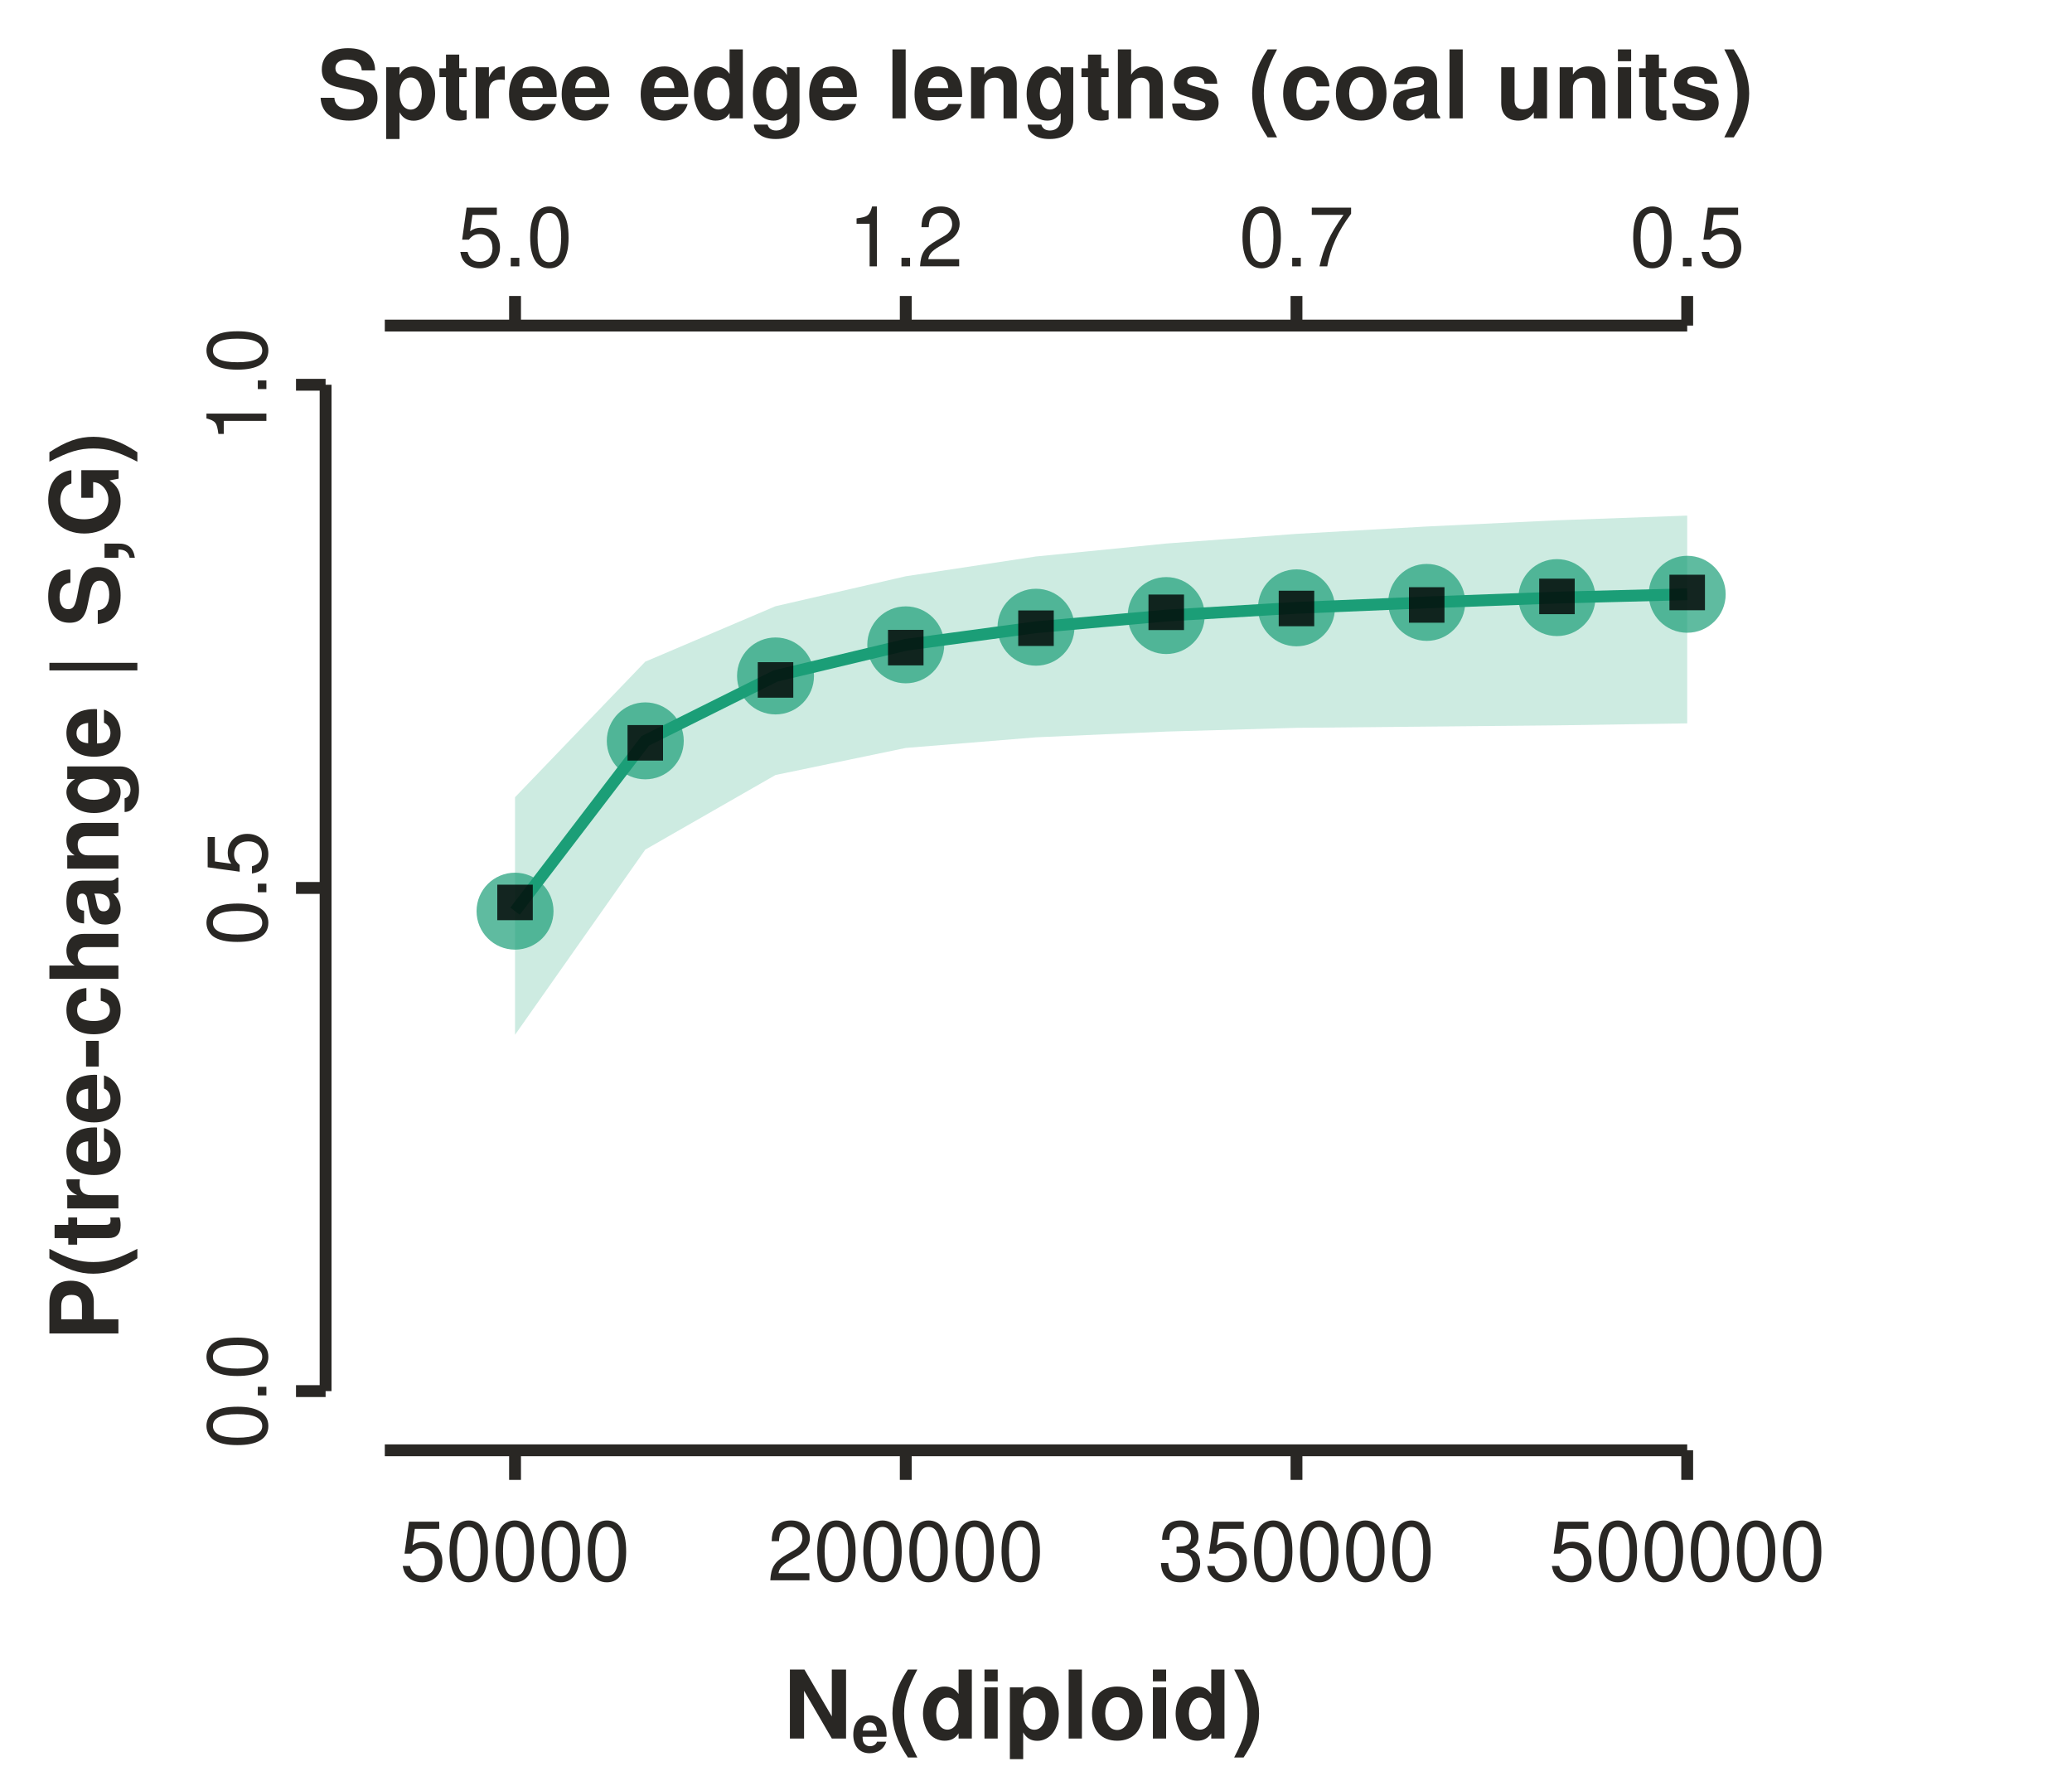
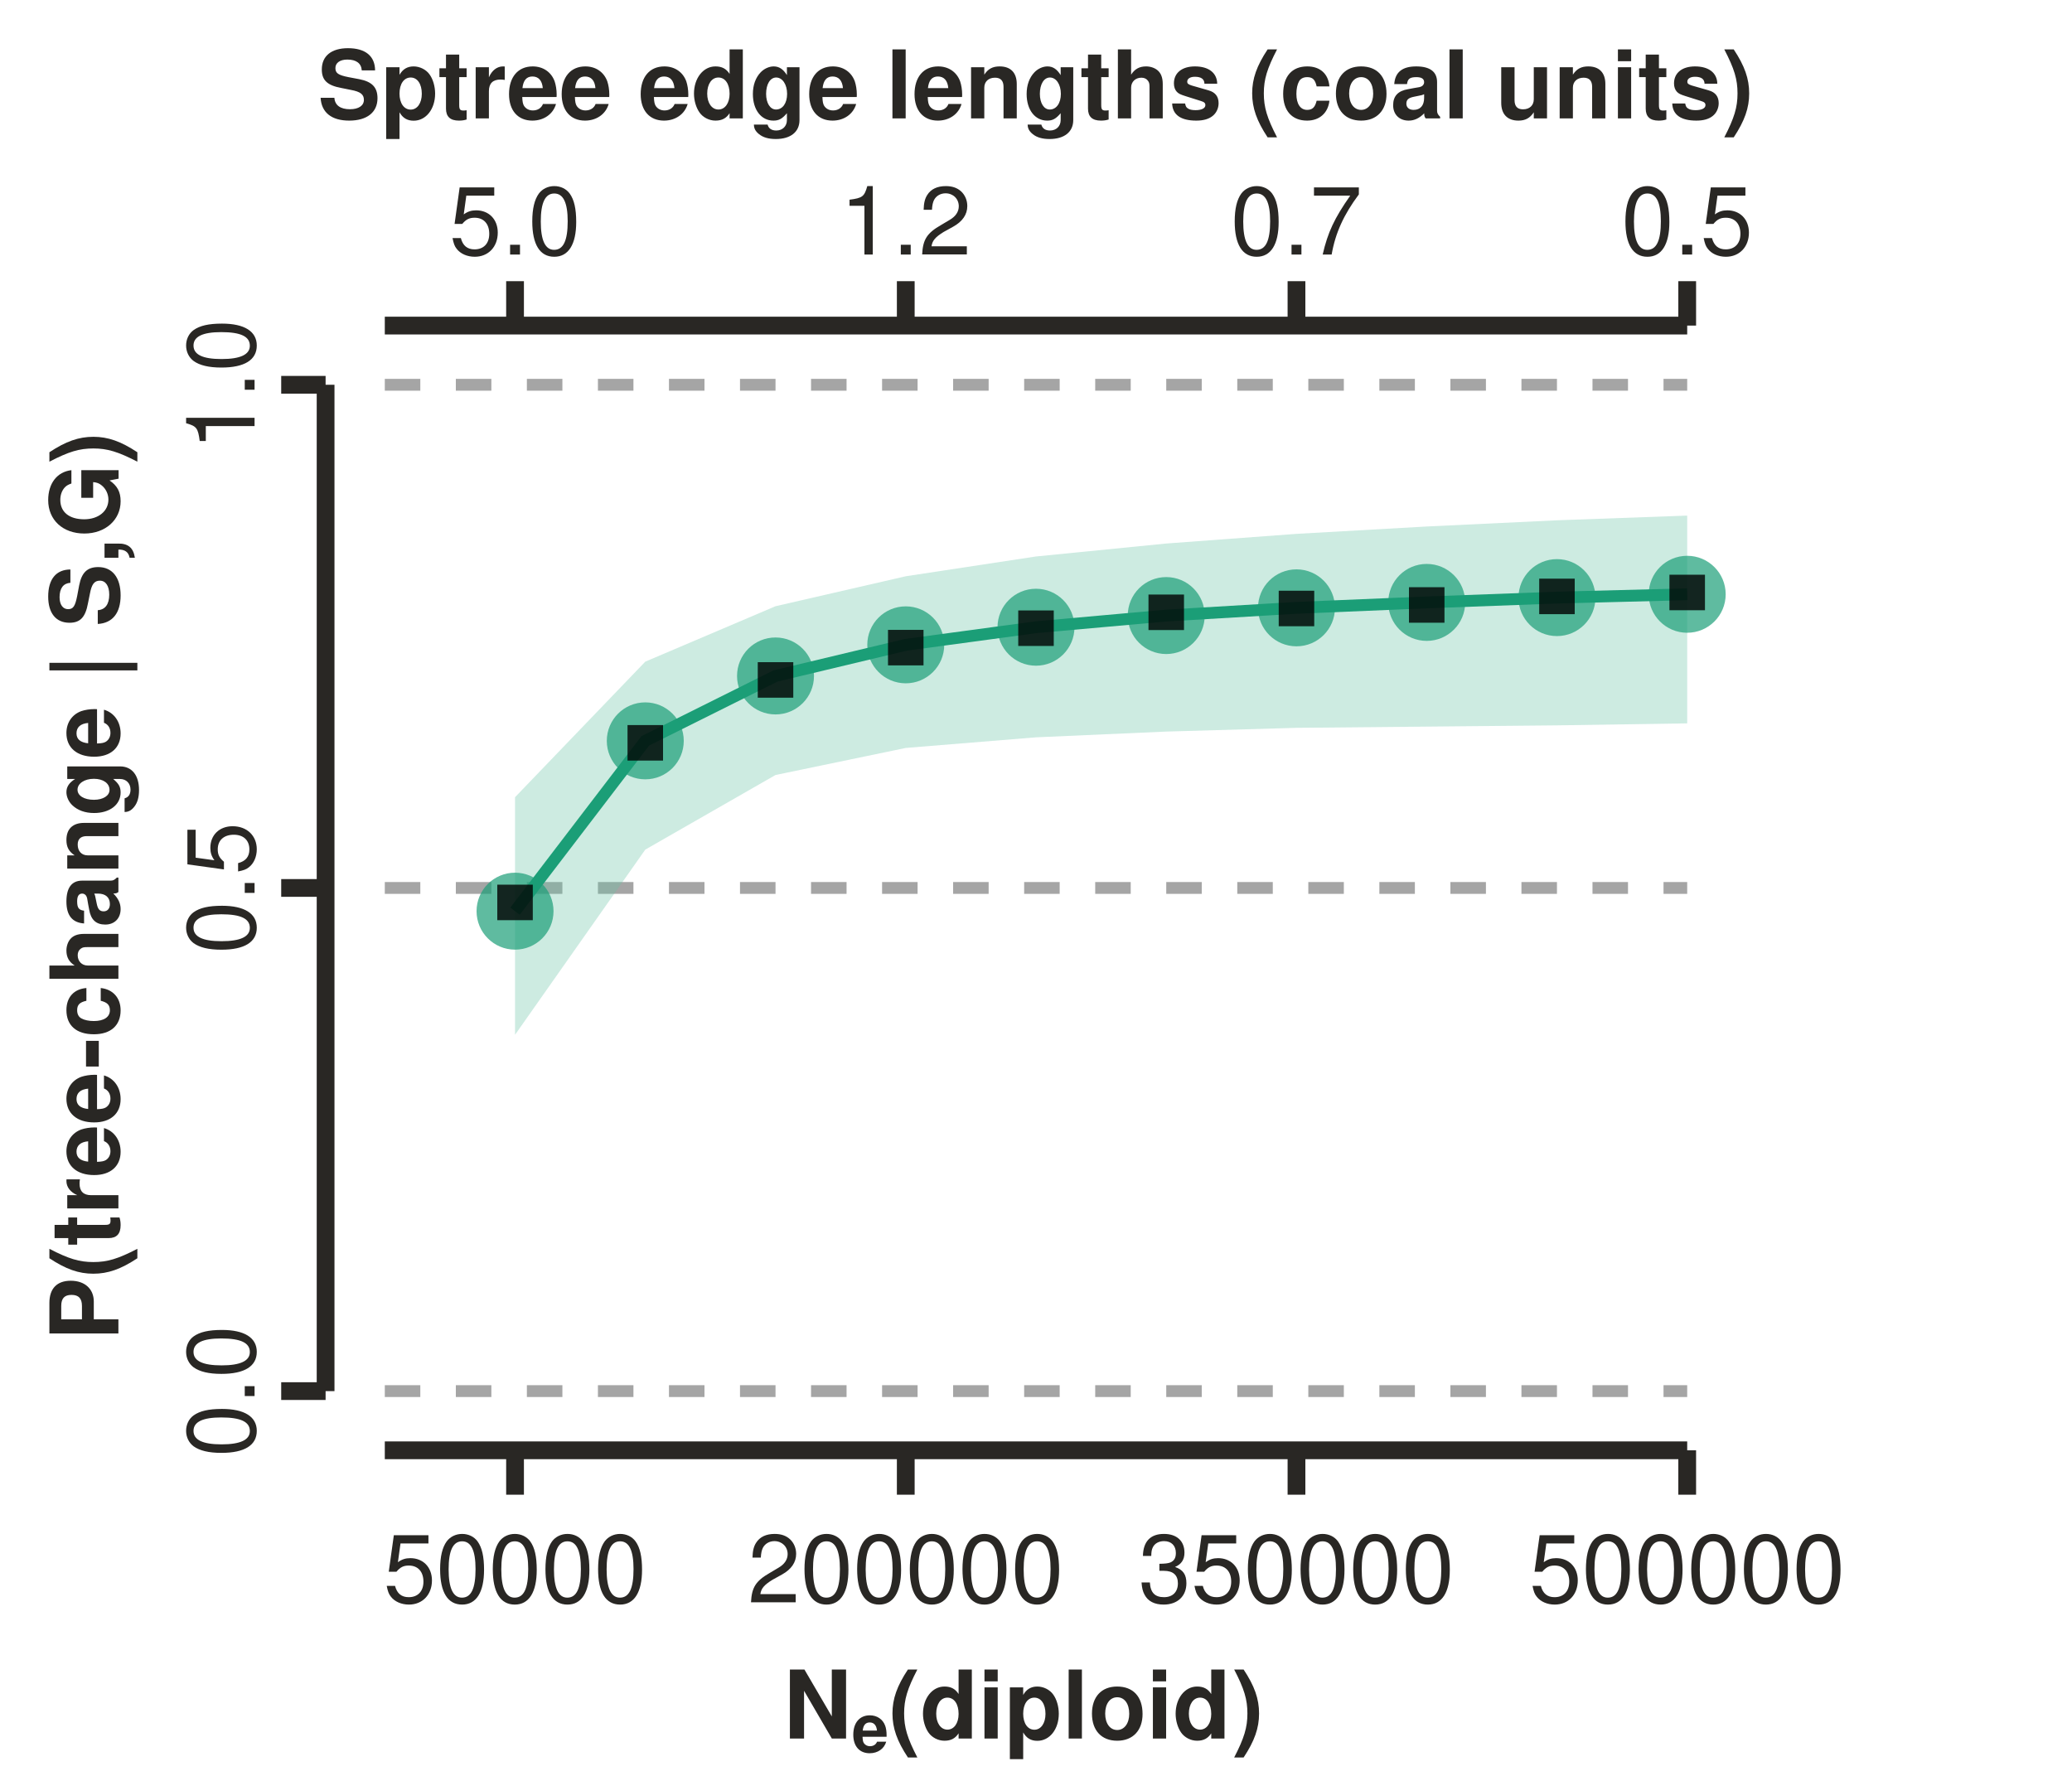
- <svg xmlns="http://www.w3.org/2000/svg" class="toyplot-canvas-Canvas" width="350.0px" height="300.0px" viewBox="0 0 350.0 300.0" preserveAspectRatio="xMidYMid meet" style="background-color:transparent;border-color:#292724;border-style:none;border-width:1.0;fill:rgb(16.1%,15.3%,14.1%);fill-opacity:1.0;font-family:Helvetica;font-size:12px;opacity:1.0;stroke:rgb(16.1%,15.3%,14.1%);stroke-opacity:1.0;stroke-width:1.0" id="tfb38a8f6b5da4628b852fcf894fea040">
-   <g class="toyplot-coordinates-Cartesian" id="tfddd63d3093144c6965e5ddc68320a52">
-     <clipPath id="t6971b1418870405eba6c1465c012d0f3">
+ <svg xmlns="http://www.w3.org/2000/svg" class="toyplot-canvas-Canvas" width="350.0px" height="300.0px" viewBox="0 0 350.0 300.0" preserveAspectRatio="xMidYMid meet" style="background-color:transparent;border-color:#292724;border-style:none;border-width:1.0;fill:rgb(16.1%,15.3%,14.1%);fill-opacity:1.0;font-family:Helvetica;font-size:12px;opacity:1.0;stroke:rgb(16.1%,15.3%,14.1%);stroke-opacity:1.0;stroke-width:1.0" id="tb6e341ea635647749dd4a65ae3d36a45">
+   <g class="toyplot-coordinates-Cartesian" id="td3b51214406446f0a787c9b0e6551675">
+     <clipPath id="tcf2a5aba374b47a9bfc14933e4357450">
      <rect x="55.0" y="55.0" width="240.0" height="190.0" />
    </clipPath>
-     <g clip-path="url(#t6971b1418870405eba6c1465c012d0f3)">
-       <g class="toyplot-mark-FillBoundaries" style="stroke:none" id="ta93c8eda3e6a4c1a93c4e8248a1e86b7">
+     <g clip-path="url(#tcf2a5aba374b47a9bfc14933e4357450)">
+       <g class="toyplot-mark-AxisLines" style="stroke:rgb(50.2%,50.2%,50.2%);stroke-dasharray:6,6;stroke-opacity:0.7;stroke-width:2" id="tef44b68cf49f4aa7b181d54baad8f36f">
+         <g class="toyplot-Series">
+           <line class="toyplot-Datum" y1="235.0" y2="235.0" x1="65.0" x2="285.0" style="opacity:1.0;stroke:rgb(50.2%,50.2%,50.2%);stroke-dasharray:6,6;stroke-opacity:0.7;stroke-width:2" />
+           <line class="toyplot-Datum" y1="150.0" y2="150.0" x1="65.0" x2="285.0" style="opacity:1.0;stroke:rgb(50.2%,50.2%,50.2%);stroke-dasharray:6,6;stroke-opacity:0.7;stroke-width:2" />
+           <line class="toyplot-Datum" y1="65.0" y2="65.0" x1="65.0" x2="285.0" style="opacity:1.0;stroke:rgb(50.2%,50.2%,50.2%);stroke-dasharray:6,6;stroke-opacity:0.7;stroke-width:2" />
+         </g>
+       </g>
+       <g class="toyplot-mark-FillBoundaries" style="stroke:none" id="ta9b1e6da276948c8b7cf5cb44c231192">
        <polygon points="87.0,174.803 109.0,143.525 131.0,130.921 153.0,126.35 175.0,124.556 197.0,123.584 219.0,122.953 241.0,122.746 263.0,122.535 285.0,122.198 285.0,87.1 263.0,87.894 241.0,88.941 219.0,90.185 197.0,91.817 175.0,94.005 153.0,97.348 131.0,102.41 109.0,111.774 87.0,134.673" style="fill:rgb(40%,76.1%,64.7%);fill-opacity:1.0;opacity:0.33;stroke:none" />
      </g>
-       <g class="toyplot-mark-Plot" style="fill:none" id="t59e799dcea114a5c8cc6be986f759881">
+       <g class="toyplot-mark-Plot" style="fill:none" id="td4f2b79897a04551ad1b72fe1bc02c70">
        <g class="toyplot-Series">
          <path d="M 87.0 153.924 L 109.0 125.153 L 131.0 114.189 L 153.0 108.932 L 175.0 105.957 L 197.0 103.987 L 219.0 102.682 L 241.0 101.765 L 263.0 100.953 L 285.0 100.391" style="stroke:rgb(10.6%,62%,46.7%);stroke-opacity:1.0;stroke-width:2.0" />
        </g>
      </g>
-       <g class="toyplot-mark-Point" id="t537ad1f12d6a43249d3bbb73576c6c1a">
+       <g class="toyplot-mark-Point" id="tc11e39a009b846198525720869497cf9">
        <g class="toyplot-Series">
          <g style="fill:rgb(10.6%,62%,46.7%);fill-opacity:1.0;opacity:0.7;stroke:rgb(10.6%,62%,46.7%);stroke-opacity:1.0" class="toyplot-Datum" transform="translate(87.0, 153.9235)">
            <circle r="6.0" />
          </g>
          <g style="fill:rgb(10.6%,62%,46.7%);fill-opacity:1.0;opacity:0.7;stroke:rgb(10.6%,62%,46.7%);stroke-opacity:1.0" class="toyplot-Datum" transform="translate(109.0, 125.1528)">
            <circle r="6.0" />
          </g>
          <g style="fill:rgb(10.6%,62%,46.7%);fill-opacity:1.0;opacity:0.7;stroke:rgb(10.6%,62%,46.7%);stroke-opacity:1.0" class="toyplot-Datum" transform="translate(131.0, 114.1887)">
            <circle r="6.0" />
          </g>
          <g style="fill:rgb(10.6%,62%,46.7%);fill-opacity:1.0;opacity:0.7;stroke:rgb(10.6%,62%,46.7%);stroke-opacity:1.0" class="toyplot-Datum" transform="translate(153.0, 108.9322)">
            <circle r="6.0" />
          </g>
          <g style="fill:rgb(10.6%,62%,46.7%);fill-opacity:1.0;opacity:0.7;stroke:rgb(10.6%,62%,46.7%);stroke-opacity:1.0" class="toyplot-Datum" transform="translate(175.0, 105.9571)">
            <circle r="6.0" />
          </g>
          <g style="fill:rgb(10.6%,62%,46.7%);fill-opacity:1.0;opacity:0.7;stroke:rgb(10.6%,62%,46.7%);stroke-opacity:1.0" class="toyplot-Datum" transform="translate(197.0, 103.9869)">
            <circle r="6.0" />
          </g>
          <g style="fill:rgb(10.6%,62%,46.7%);fill-opacity:1.0;opacity:0.7;stroke:rgb(10.6%,62%,46.7%);stroke-opacity:1.0" class="toyplot-Datum" transform="translate(219.0, 102.6822)">
            <circle r="6.0" />
          </g>
          <g style="fill:rgb(10.6%,62%,46.7%);fill-opacity:1.0;opacity:0.7;stroke:rgb(10.6%,62%,46.7%);stroke-opacity:1.0" class="toyplot-Datum" transform="translate(241.0, 101.7651)">
            <circle r="6.0" />
          </g>
          <g style="fill:rgb(10.6%,62%,46.7%);fill-opacity:1.0;opacity:0.7;stroke:rgb(10.6%,62%,46.7%);stroke-opacity:1.0" class="toyplot-Datum" transform="translate(263.0, 100.9533)">
            <circle r="6.0" />
          </g>
          <g style="fill:rgb(10.6%,62%,46.7%);fill-opacity:1.0;opacity:0.7;stroke:rgb(10.6%,62%,46.7%);stroke-opacity:1.0" class="toyplot-Datum" transform="translate(285.0, 100.3913)">
            <circle r="6.0" />
          </g>
        </g>
      </g>
-       <g class="toyplot-mark-Point" id="t7b32d20d4431440fa728b8c041288e26">
+       <g class="toyplot-mark-Point" id="tc46dd171b5d44fbfbe80020748ef66a3">
        <g class="toyplot-Series">
          <g style="fill:rgb(0%,0%,0%);fill-opacity:1.0;opacity:0.8;stroke:none" class="toyplot-Datum" transform="translate(87.0, 152.448)">
            <rect x="-3.0" y="-3.0" width="6.0" height="6.0" />
          </g>
          <g style="fill:rgb(0%,0%,0%);fill-opacity:1.0;opacity:0.8;stroke:none" class="toyplot-Datum" transform="translate(109.0, 125.486)">
            <rect x="-3.0" y="-3.0" width="6.0" height="6.0" />
          </g>
          <g style="fill:rgb(0%,0%,0%);fill-opacity:1.0;opacity:0.8;stroke:none" class="toyplot-Datum" transform="translate(131.0, 114.861)">
            <rect x="-3.0" y="-3.0" width="6.0" height="6.0" />
          </g>
          <g style="fill:rgb(0%,0%,0%);fill-opacity:1.0;opacity:0.8;stroke:none" class="toyplot-Datum" transform="translate(153.0, 109.404)">
            <rect x="-3.0" y="-3.0" width="6.0" height="6.0" />
          </g>
          <g style="fill:rgb(0%,0%,0%);fill-opacity:1.0;opacity:0.8;stroke:none" class="toyplot-Datum" transform="translate(175.0, 106.123)">
            <rect x="-3.0" y="-3.0" width="6.0" height="6.0" />
          </g>
          <g style="fill:rgb(0%,0%,0%);fill-opacity:1.0;opacity:0.8;stroke:none" class="toyplot-Datum" transform="translate(197.0, 103.437)">
            <rect x="-3.0" y="-3.0" width="6.0" height="6.0" />
          </g>
          <g style="fill:rgb(0%,0%,0%);fill-opacity:1.0;opacity:0.8;stroke:none" class="toyplot-Datum" transform="translate(219.0, 102.791)">
            <rect x="-3.0" y="-3.0" width="6.0" height="6.0" />
          </g>
          <g style="fill:rgb(0%,0%,0%);fill-opacity:1.0;opacity:0.8;stroke:none" class="toyplot-Datum" transform="translate(241.0, 102.196)">
            <rect x="-3.0" y="-3.0" width="6.0" height="6.0" />
          </g>
          <g style="fill:rgb(0%,0%,0%);fill-opacity:1.0;opacity:0.8;stroke:none" class="toyplot-Datum" transform="translate(263.0, 100.751)">
            <rect x="-3.0" y="-3.0" width="6.0" height="6.0" />
          </g>
          <g style="fill:rgb(0%,0%,0%);fill-opacity:1.0;opacity:0.8;stroke:none" class="toyplot-Datum" transform="translate(285.0, 100.088)">
            <rect x="-3.0" y="-3.0" width="6.0" height="6.0" />
          </g>
        </g>
      </g>
    </g>
-     <g class="toyplot-coordinates-Axis" id="tb8fbf4b4b17f4231bdf483383648d1b9" transform="translate(65.0,235.0)translate(0,10.0)">
-       <line x1="0" y1="0" x2="220.0" y2="0" style="stroke-width:2" />
+     <g class="toyplot-coordinates-Axis" id="t4508fdd1ad0c4d1196a3491b827c9d5f" transform="translate(65.0,235.0)translate(0,10.0)">
+       <line x1="0" y1="0" x2="220.0" y2="0" style="stroke-width:3" />
      <g>
-         <line x1="22.0" y1="5.0" x2="22.0" y2="0" style="stroke-width:2" />
-         <line x1="88.0" y1="5.0" x2="88.0" y2="0" style="stroke-width:2" />
-         <line x1="154.0" y1="5.0" x2="154.0" y2="0" style="stroke-width:2" />
-         <line x1="220.0" y1="5.0" x2="220.0" y2="0" style="stroke-width:2" />
+         <line x1="22.0" y1="7.5" x2="22.0" y2="0" style="stroke-width:3" />
+         <line x1="88.0" y1="7.5" x2="88.0" y2="0" style="stroke-width:3" />
+         <line x1="154.0" y1="7.5" x2="154.0" y2="0" style="stroke-width:3" />
+         <line x1="220.0" y1="7.5" x2="220.0" y2="0" style="stroke-width:3" />
      </g>
      <g>
-         <g transform="translate(22.0,10.0)">
-           <text x="-19.46" y="11.977" style="fill:rgb(16.1%,15.3%,14.1%);fill-opacity:1.0;font-family:helvetica;font-size:14.0px;font-weight:normal;stroke:none;vertical-align:baseline;white-space:pre">50000</text>
+         <g transform="translate(22.0,12.0)">
+           <text x="-22.24" y="13.688" style="fill:rgb(16.1%,15.3%,14.1%);fill-opacity:1.0;font-family:helvetica;font-size:16.0px;font-weight:normal;stroke:none;vertical-align:baseline;white-space:pre">50000</text>
        </g>
-         <g transform="translate(88.0,10.0)">
-           <text x="-23.352" y="11.977" style="fill:rgb(16.1%,15.3%,14.1%);fill-opacity:1.0;font-family:helvetica;font-size:14.0px;font-weight:normal;stroke:none;vertical-align:baseline;white-space:pre">200000</text>
+         <g transform="translate(88.0,12.0)">
+           <text x="-26.688" y="13.688" style="fill:rgb(16.1%,15.3%,14.1%);fill-opacity:1.0;font-family:helvetica;font-size:16.0px;font-weight:normal;stroke:none;vertical-align:baseline;white-space:pre">200000</text>
        </g>
-         <g transform="translate(154.0,10.0)">
-           <text x="-23.352" y="11.977" style="fill:rgb(16.1%,15.3%,14.1%);fill-opacity:1.0;font-family:helvetica;font-size:14.0px;font-weight:normal;stroke:none;vertical-align:baseline;white-space:pre">350000</text>
+         <g transform="translate(154.0,12.0)">
+           <text x="-26.688" y="13.688" style="fill:rgb(16.1%,15.3%,14.1%);fill-opacity:1.0;font-family:helvetica;font-size:16.0px;font-weight:normal;stroke:none;vertical-align:baseline;white-space:pre">350000</text>
        </g>
-         <g transform="translate(220.0,10.0)">
-           <text x="-23.352" y="11.977" style="fill:rgb(16.1%,15.3%,14.1%);fill-opacity:1.0;font-family:helvetica;font-size:14.0px;font-weight:normal;stroke:none;vertical-align:baseline;white-space:pre">500000</text>
+         <g transform="translate(220.0,12.0)">
+           <text x="-26.688" y="13.688" style="fill:rgb(16.1%,15.3%,14.1%);fill-opacity:1.0;font-family:helvetica;font-size:16.0px;font-weight:normal;stroke:none;vertical-align:baseline;white-space:pre">500000</text>
        </g>
      </g>
      <g transform="translate(110.0,35.0)">
        <text x="-42.666" y="13.688" style="fill:rgb(16.1%,15.3%,14.1%);fill-opacity:1.0;font-family:helvetica;font-size:16.0px;font-weight:bold;stroke:none;vertical-align:baseline;white-space:pre">N</text>
        <text x="-31.114" y="15.928" style="fill:rgb(16.1%,15.3%,14.1%);fill-opacity:1.0;font-family:helvetica;font-size:11.2px;font-weight:bold;stroke:none;vertical-align:baseline;white-space:pre">e</text>
        <text x="-24.886" y="13.688" style="fill:rgb(16.1%,15.3%,14.1%);fill-opacity:1.0;font-family:helvetica;font-size:16.0px;font-weight:bold;stroke:none;vertical-align:baseline;white-space:pre"> (diploid)</text>
      </g>
      <g class="toyplot-coordinates-Axis-coordinates" style="visibility:hidden" transform="">
-         <line x1="0" x2="0" y1="-5.0" y2="7.5" style="stroke:rgb(43.9%,50.2%,56.5%);stroke-opacity:1.0;stroke-width:1.0" />
-         <text x="0" y="-10.0" style="alignment-baseline:alphabetic;fill:rgb(43.9%,50.2%,56.5%);fill-opacity:1.0;font-size:10px;font-weight:normal;stroke:none;text-anchor:middle" />
+         <line x1="0" x2="0" y1="-6.0" y2="9.0" style="stroke:rgb(43.9%,50.2%,56.5%);stroke-opacity:1.0;stroke-width:1.0" />
+         <text x="0" y="-12.0" style="alignment-baseline:alphabetic;fill:rgb(43.9%,50.2%,56.5%);fill-opacity:1.0;font-size:10px;font-weight:normal;stroke:none;text-anchor:middle" />
      </g>
    </g>
-     <g class="toyplot-coordinates-Axis" id="tba5c4841f3304a4da7d3304886670205" transform="translate(65.0,235.0)rotate(-90.0)translate(0,-10.0)">
-       <line x1="0" y1="0" x2="170.0" y2="0" style="stroke-width:2" />
+     <g class="toyplot-coordinates-Axis" id="tc5c279fb9b8a4d3c873acc077c6a472f" transform="translate(65.0,235.0)rotate(-90.0)translate(0,-10.0)">
+       <line x1="0" y1="0" x2="170.0" y2="0" style="stroke-width:3" />
      <g>
-         <line x1="0.0" y1="-5.0" x2="0.0" y2="0" style="stroke-width:2" />
-         <line x1="85.0" y1="-5.0" x2="85.0" y2="0" style="stroke-width:2" />
-         <line x1="170.0" y1="-5.0" x2="170.0" y2="0" style="stroke-width:2" />
+         <line x1="0.0" y1="-7.5" x2="0.0" y2="0" style="stroke-width:3" />
+         <line x1="85.0" y1="-7.5" x2="85.0" y2="0" style="stroke-width:3" />
+         <line x1="170.0" y1="-7.5" x2="170.0" y2="0" style="stroke-width:3" />
      </g>
      <g>
-         <g transform="translate(0.0,-10.0)">
-           <text x="-9.73" y="0.0" style="fill:rgb(16.1%,15.3%,14.1%);fill-opacity:1.0;font-family:helvetica;font-size:14.0px;font-weight:normal;stroke:none;vertical-align:baseline;white-space:pre">0.0</text>
+         <g transform="translate(0.0,-12.0)">
+           <text x="-11.12" y="0.0" style="fill:rgb(16.1%,15.3%,14.1%);fill-opacity:1.0;font-family:helvetica;font-size:16.0px;font-weight:normal;stroke:none;vertical-align:baseline;white-space:pre">0.0</text>
        </g>
-         <g transform="translate(85.0,-10.0)">
-           <text x="-9.73" y="0.0" style="fill:rgb(16.1%,15.3%,14.1%);fill-opacity:1.0;font-family:helvetica;font-size:14.0px;font-weight:normal;stroke:none;vertical-align:baseline;white-space:pre">0.5</text>
+         <g transform="translate(85.0,-12.0)">
+           <text x="-11.12" y="0.0" style="fill:rgb(16.1%,15.3%,14.1%);fill-opacity:1.0;font-family:helvetica;font-size:16.0px;font-weight:normal;stroke:none;vertical-align:baseline;white-space:pre">0.5</text>
        </g>
-         <g transform="translate(170.0,-10.0)">
-           <text x="-9.73" y="0.0" style="fill:rgb(16.1%,15.3%,14.1%);fill-opacity:1.0;font-family:helvetica;font-size:14.0px;font-weight:normal;stroke:none;vertical-align:baseline;white-space:pre">1.0</text>
+         <g transform="translate(170.0,-12.0)">
+           <text x="-11.12" y="0.0" style="fill:rgb(16.1%,15.3%,14.1%);fill-opacity:1.0;font-family:helvetica;font-size:16.0px;font-weight:normal;stroke:none;vertical-align:baseline;white-space:pre">1.0</text>
        </g>
      </g>
      <g transform="translate(85.0,-35.0)">
        <text x="-76.48" y="0.0" style="fill:rgb(16.1%,15.3%,14.1%);fill-opacity:1.0;font-family:helvetica;font-size:16.0px;font-weight:bold;stroke:none;vertical-align:baseline;white-space:pre">P(tree-change | S,G)</text>
      </g>
      <g class="toyplot-coordinates-Axis-coordinates" style="visibility:hidden" transform="">
-         <line x1="0" x2="0" y1="5.0" y2="-7.5" style="stroke:rgb(43.9%,50.2%,56.5%);stroke-opacity:1.0;stroke-width:1.0" />
-         <text x="0" y="10.0" style="alignment-baseline:hanging;fill:rgb(43.9%,50.2%,56.5%);fill-opacity:1.0;font-size:10px;font-weight:normal;stroke:none;text-anchor:middle" />
+         <line x1="0" x2="0" y1="6.0" y2="-9.0" style="stroke:rgb(43.9%,50.2%,56.5%);stroke-opacity:1.0;stroke-width:1.0" />
+         <text x="0" y="12.0" style="alignment-baseline:hanging;fill:rgb(43.9%,50.2%,56.5%);fill-opacity:1.0;font-size:10px;font-weight:normal;stroke:none;text-anchor:middle" />
      </g>
    </g>
  </g>
-   <g class="toyplot-coordinates-Cartesian" id="tf068ef24f4684afa852e4e5f59229e5c">
-     <clipPath id="t233928d5f24e4382b9c6a67ab74e2cd2">
+   <g class="toyplot-coordinates-Cartesian" id="td32ed9412ee74676b862520a855a5f58">
+     <clipPath id="ta2c37ff3dee74515b8c637e98aacda48">
      <rect x="55.0" y="55.0" width="240.0" height="190.0" />
    </clipPath>
-     <g clip-path="url(#t233928d5f24e4382b9c6a67ab74e2cd2)" />
-     <g class="toyplot-coordinates-Axis" id="t8fe07ff033244156b8497e6432a018cd" transform="translate(65.0,65.0)translate(0,-10.0)">
-       <line x1="0" y1="0" x2="220.0" y2="0" style="stroke-width:2" />
+     <g clip-path="url(#ta2c37ff3dee74515b8c637e98aacda48)" />
+     <g class="toyplot-coordinates-Axis" id="t933166c95a834bc8b4704d44943d7c63" transform="translate(65.0,65.0)translate(0,-10.0)">
+       <line x1="0" y1="0" x2="220.0" y2="0" style="stroke-width:3" />
      <g>
-         <line x1="22" y1="-5.0" x2="22" y2="0" style="stroke-width:2" />
-         <line x1="88" y1="-5.0" x2="88" y2="0" style="stroke-width:2" />
-         <line x1="154" y1="-5.0" x2="154" y2="0" style="stroke-width:2" />
-         <line x1="220.0" y1="-5.0" x2="220.0" y2="0" style="stroke-width:2" />
+         <line x1="22" y1="-7.5" x2="22" y2="0" style="stroke-width:3" />
+         <line x1="88" y1="-7.5" x2="88" y2="0" style="stroke-width:3" />
+         <line x1="154" y1="-7.5" x2="154" y2="0" style="stroke-width:3" />
+         <line x1="220.0" y1="-7.5" x2="220.0" y2="0" style="stroke-width:3" />
      </g>
      <g>
-         <g transform="translate(22.0002,-10.0)">
-           <text x="-9.73" y="0.0" style="fill:rgb(16.1%,15.3%,14.1%);fill-opacity:1.0;font-family:helvetica;font-size:14.0px;font-weight:normal;stroke:none;vertical-align:baseline;white-space:pre">5.0</text>
+         <g transform="translate(22.0002,-12.0)">
+           <text x="-11.12" y="0.0" style="fill:rgb(16.1%,15.3%,14.1%);fill-opacity:1.0;font-family:helvetica;font-size:16.0px;font-weight:normal;stroke:none;vertical-align:baseline;white-space:pre">5.0</text>
        </g>
-         <g transform="translate(88.00013,-10.0)">
-           <text x="-9.73" y="0.0" style="fill:rgb(16.1%,15.3%,14.1%);fill-opacity:1.0;font-family:helvetica;font-size:14.0px;font-weight:normal;stroke:none;vertical-align:baseline;white-space:pre">1.2</text>
+         <g transform="translate(88.00013,-12.0)">
+           <text x="-11.12" y="0.0" style="fill:rgb(16.1%,15.3%,14.1%);fill-opacity:1.0;font-family:helvetica;font-size:16.0px;font-weight:normal;stroke:none;vertical-align:baseline;white-space:pre">1.2</text>
        </g>
-         <g transform="translate(154.0001,-10.0)">
-           <text x="-9.73" y="0.0" style="fill:rgb(16.1%,15.3%,14.1%);fill-opacity:1.0;font-family:helvetica;font-size:14.0px;font-weight:normal;stroke:none;vertical-align:baseline;white-space:pre">0.7</text>
+         <g transform="translate(154.0001,-12.0)">
+           <text x="-11.12" y="0.0" style="fill:rgb(16.1%,15.3%,14.1%);fill-opacity:1.0;font-family:helvetica;font-size:16.0px;font-weight:normal;stroke:none;vertical-align:baseline;white-space:pre">0.7</text>
        </g>
-         <g transform="translate(220.0,-10.0)">
-           <text x="-9.73" y="0.0" style="fill:rgb(16.1%,15.3%,14.1%);fill-opacity:1.0;font-family:helvetica;font-size:14.0px;font-weight:normal;stroke:none;vertical-align:baseline;white-space:pre">0.5</text>
+         <g transform="translate(220.0,-12.0)">
+           <text x="-11.12" y="0.0" style="fill:rgb(16.1%,15.3%,14.1%);fill-opacity:1.0;font-family:helvetica;font-size:16.0px;font-weight:normal;stroke:none;vertical-align:baseline;white-space:pre">0.5</text>
        </g>
      </g>
      <g transform="translate(110.0,-35.0)">
        <text x="-121.36" y="0.0" style="fill:rgb(16.1%,15.3%,14.1%);fill-opacity:1.0;font-family:helvetica;font-size:16.0px;font-weight:bold;stroke:none;vertical-align:baseline;white-space:pre">Sptree edge lengths (coal units)</text>
      </g>
      <g class="toyplot-coordinates-Axis-coordinates" style="visibility:hidden" transform="">
-         <line x1="0" x2="0" y1="5.0" y2="-7.5" style="stroke:rgb(43.9%,50.2%,56.5%);stroke-opacity:1.0;stroke-width:1.0" />
-         <text x="0" y="10.0" style="alignment-baseline:hanging;fill:rgb(43.9%,50.2%,56.5%);fill-opacity:1.0;font-size:10px;font-weight:normal;stroke:none;text-anchor:middle" />
+         <line x1="0" x2="0" y1="6.0" y2="-9.0" style="stroke:rgb(43.9%,50.2%,56.5%);stroke-opacity:1.0;stroke-width:1.0" />
+         <text x="0" y="12.0" style="alignment-baseline:hanging;fill:rgb(43.9%,50.2%,56.5%);fill-opacity:1.0;font-size:10px;font-weight:normal;stroke:none;text-anchor:middle" />
      </g>
    </g>
  </g>
</svg>
